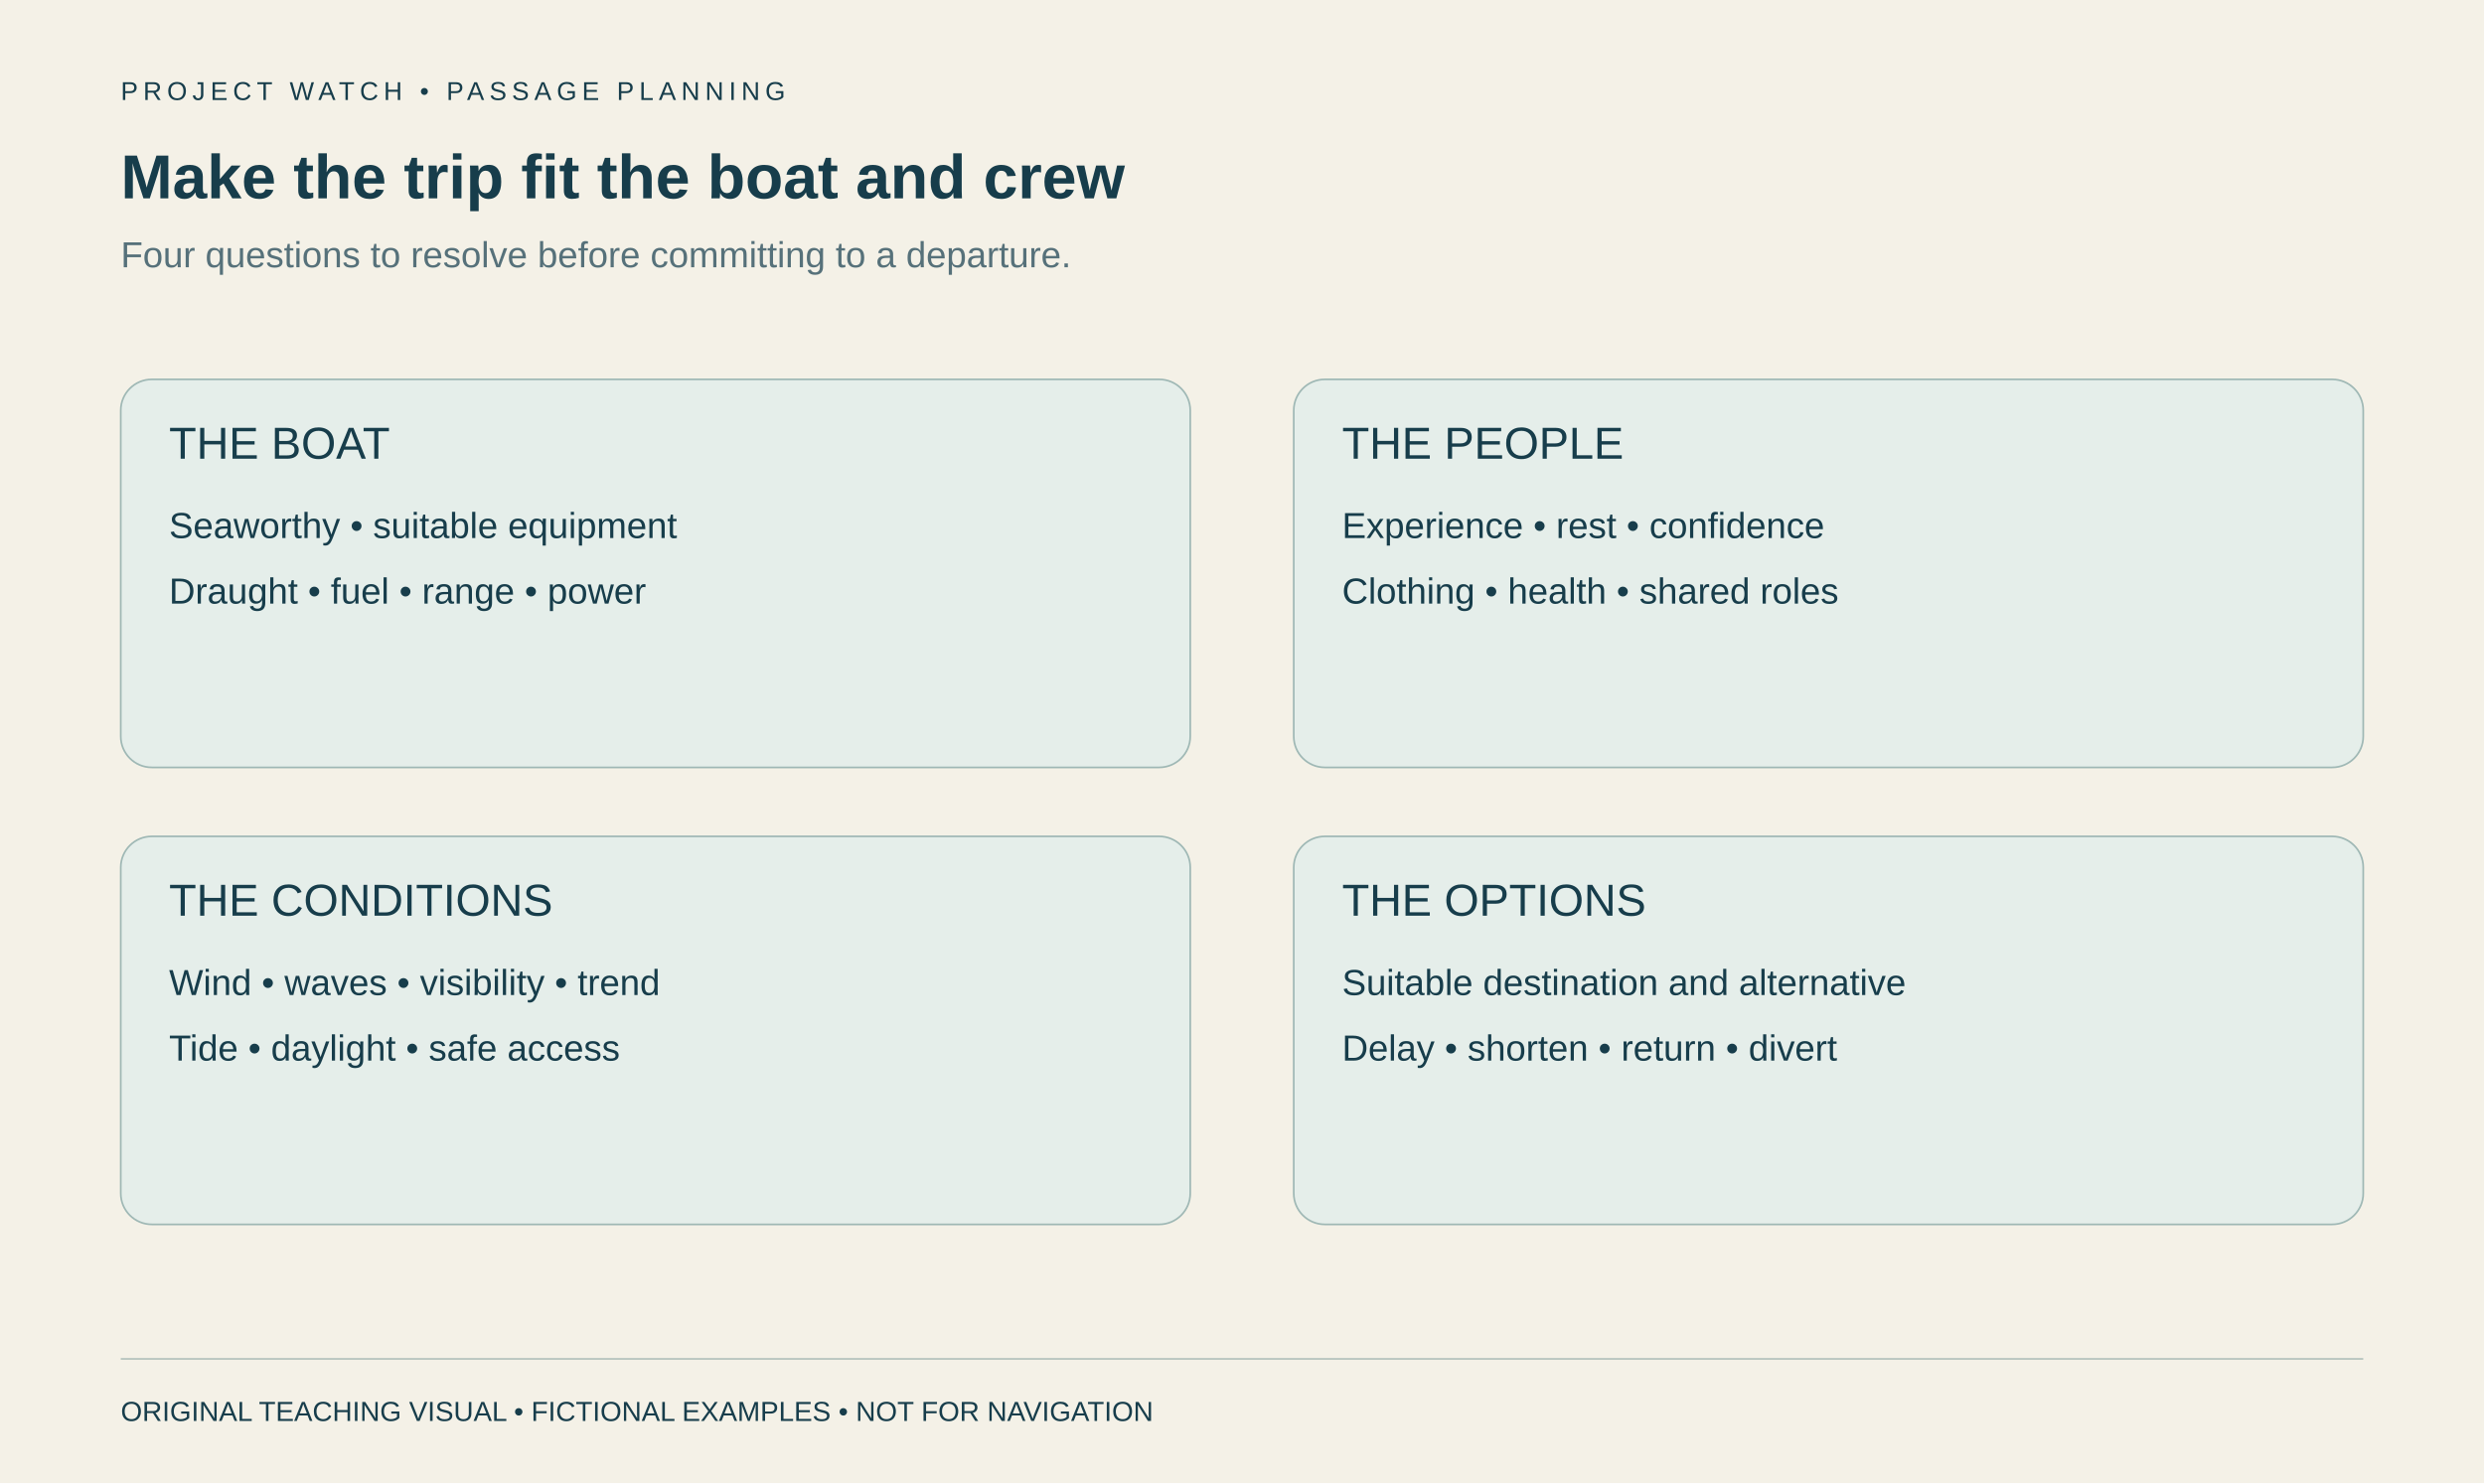
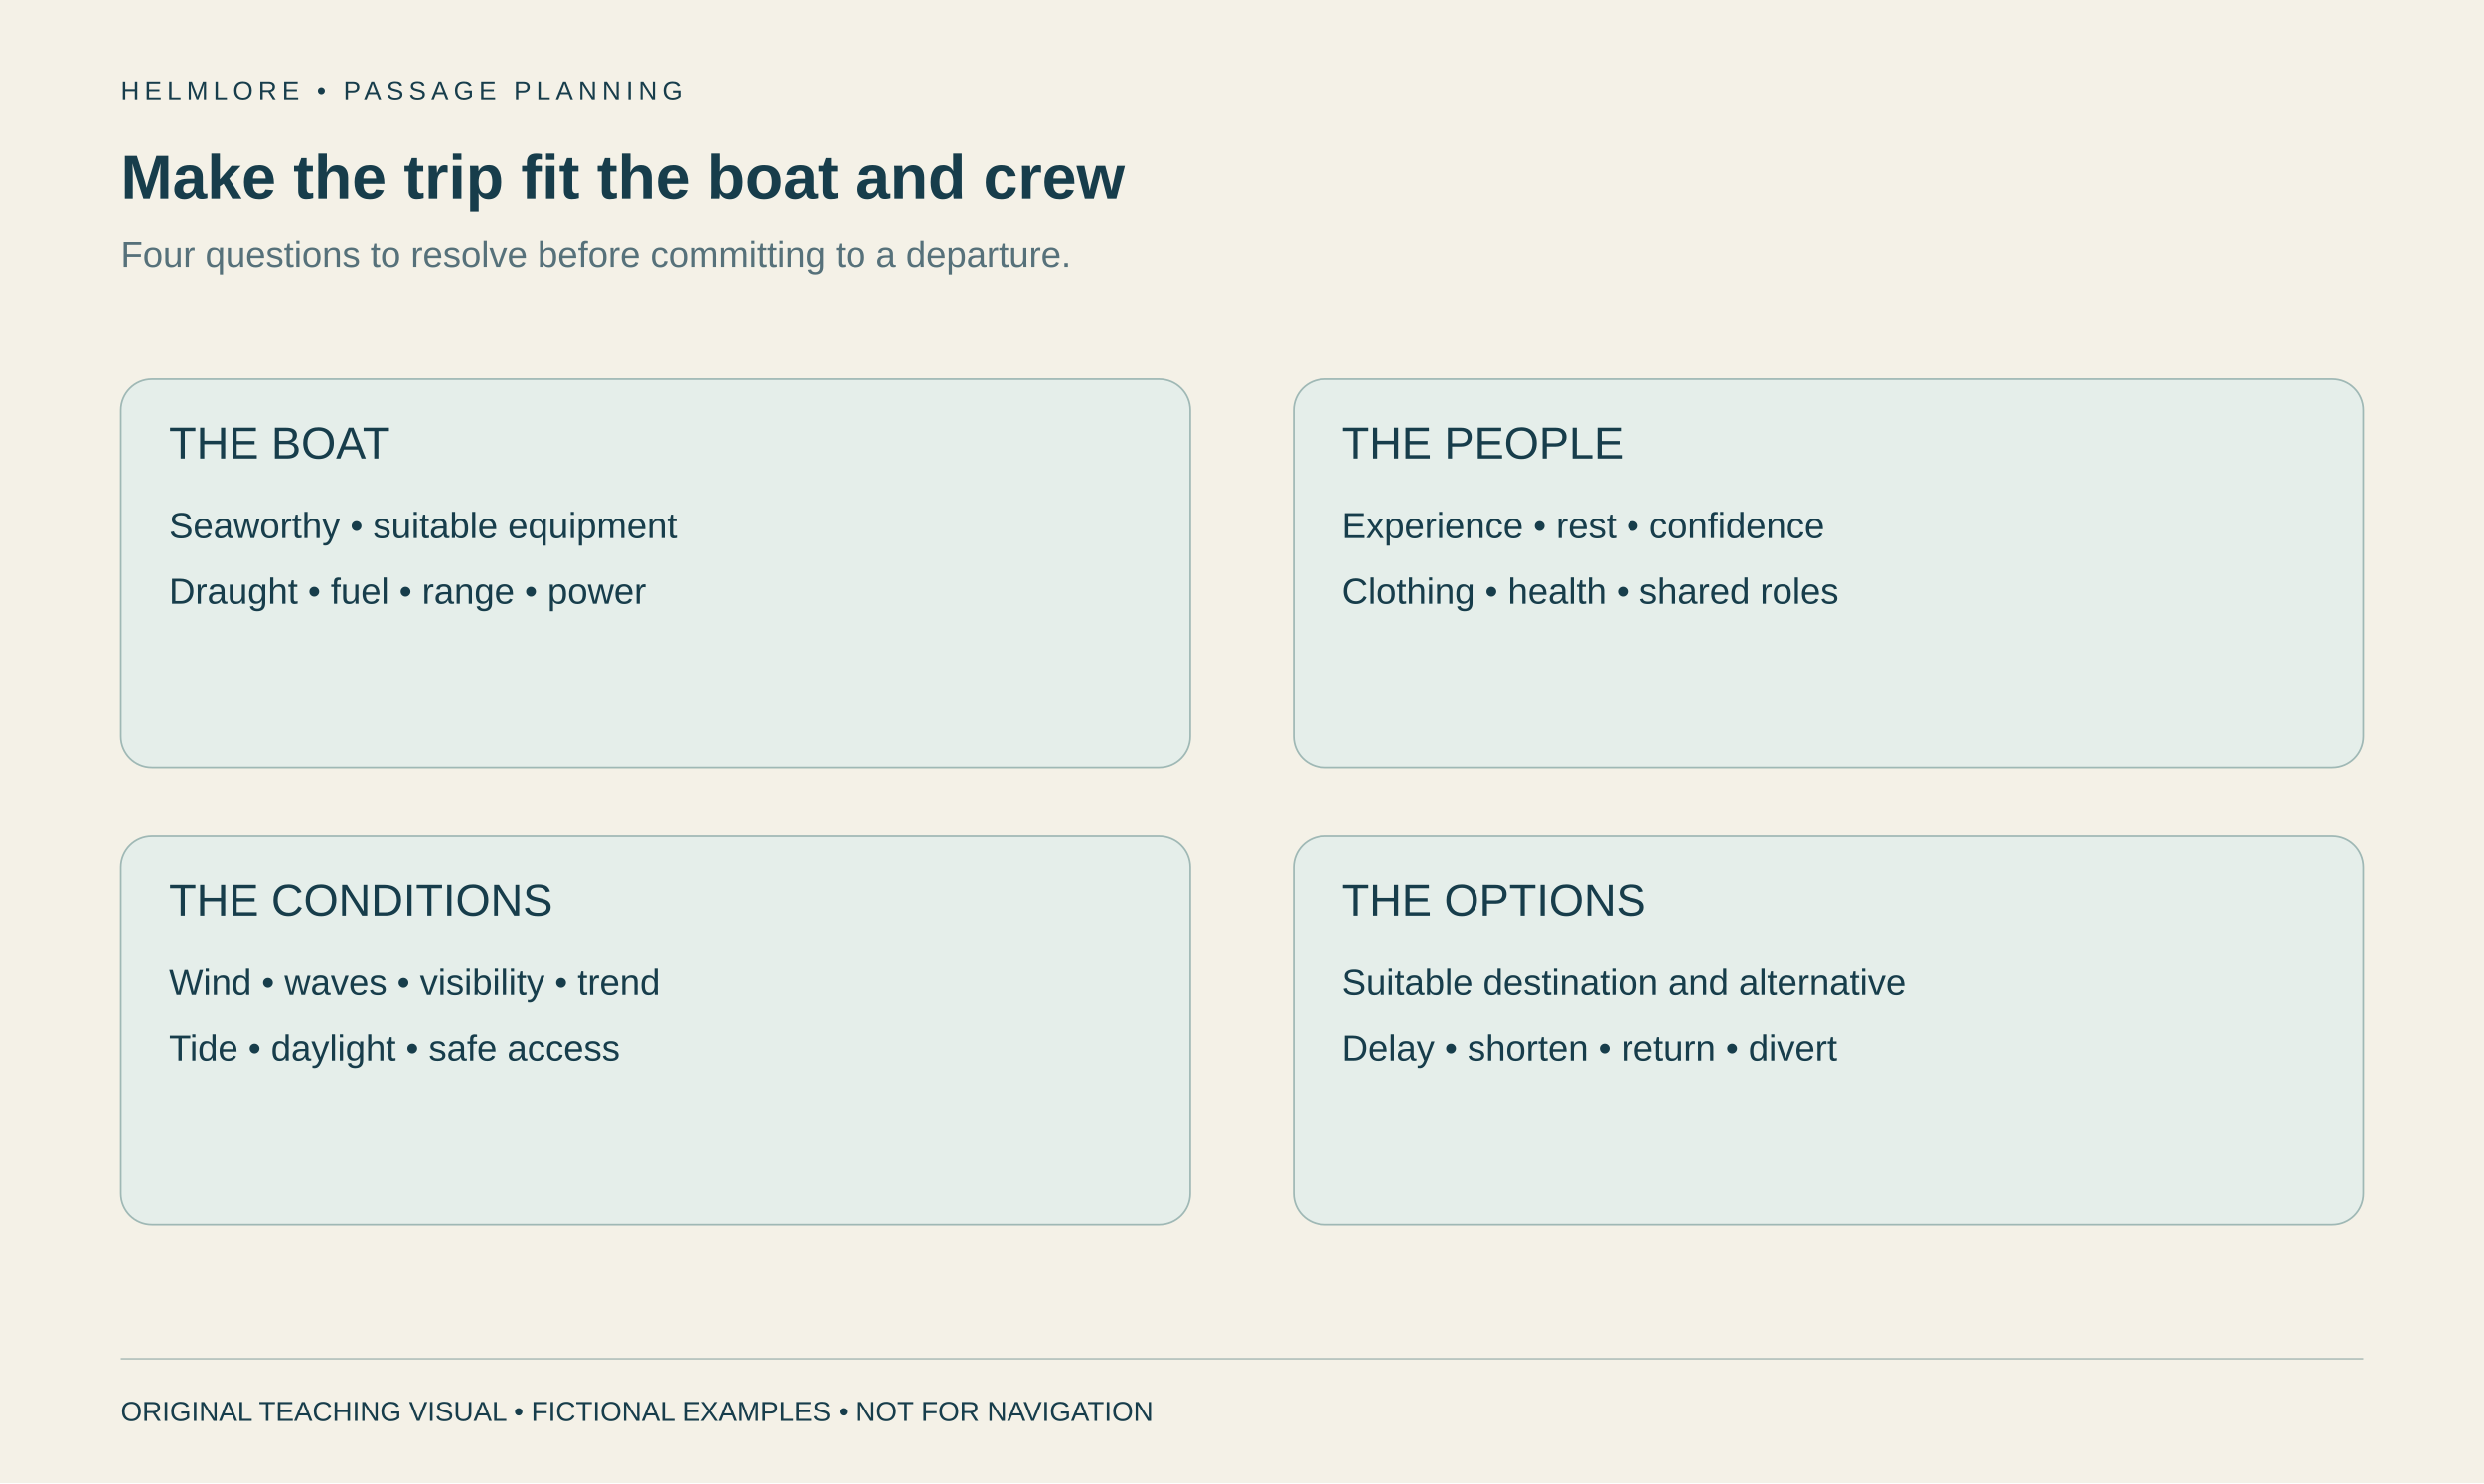
<svg xmlns="http://www.w3.org/2000/svg" width="1440" height="860" viewBox="0 0 1440 860">
  <rect width="1440" height="860" fill="#f4f1e7" />
  <g font-family="Arial,Helvetica,sans-serif" fill="#173d4b">
-     <text x="70" y="58" font-size="15" letter-spacing="3">PROJECT WATCH • PASSAGE PLANNING</text>
+     <text x="70" y="58" font-size="15" letter-spacing="3">HELMLORE • PASSAGE PLANNING</text>
    <text x="70" y="115" font-size="36" font-weight="700">Make the trip fit the boat and crew</text>
    <text x="70" y="155" font-size="21" fill="#56717a">Four questions to resolve before committing to a departure.</text>
    <rect x="70" y="220" width="620" height="225" rx="18" fill="#e5eeea" stroke="#9fb8b5" />
    <text x="98" y="266" font-size="26" fill="#173d4b">THE BOAT</text>
    <text x="98" y="312" font-size="21" fill="#173d4b">Seaworthy • suitable equipment</text>
    <text x="98" y="350" font-size="21" fill="#173d4b">Draught • fuel • range • power</text>
    <rect x="750" y="220" width="620" height="225" rx="18" fill="#e5eeea" stroke="#9fb8b5" />
    <text x="778" y="266" font-size="26" fill="#173d4b">THE PEOPLE</text>
    <text x="778" y="312" font-size="21" fill="#173d4b">Experience • rest • confidence</text>
    <text x="778" y="350" font-size="21" fill="#173d4b">Clothing • health • shared roles</text>
    <rect x="70" y="485" width="620" height="225" rx="18" fill="#e5eeea" stroke="#9fb8b5" />
    <text x="98" y="531" font-size="26" fill="#173d4b">THE CONDITIONS</text>
    <text x="98" y="577" font-size="21" fill="#173d4b">Wind • waves • visibility • trend</text>
    <text x="98" y="615" font-size="21" fill="#173d4b">Tide • daylight • safe access</text>
    <rect x="750" y="485" width="620" height="225" rx="18" fill="#e5eeea" stroke="#9fb8b5" />
    <text x="778" y="531" font-size="26" fill="#173d4b">THE OPTIONS</text>
    <text x="778" y="577" font-size="21" fill="#173d4b">Suitable destination and alternative</text>
    <text x="778" y="615" font-size="21" fill="#173d4b">Delay • shorten • return • divert</text>
    <path d="M70 788H1370" stroke="#b4c3bd" />
    <text x="70" y="824" font-size="16">ORIGINAL TEACHING VISUAL • FICTIONAL EXAMPLES • NOT FOR NAVIGATION</text>
  </g>
</svg>
